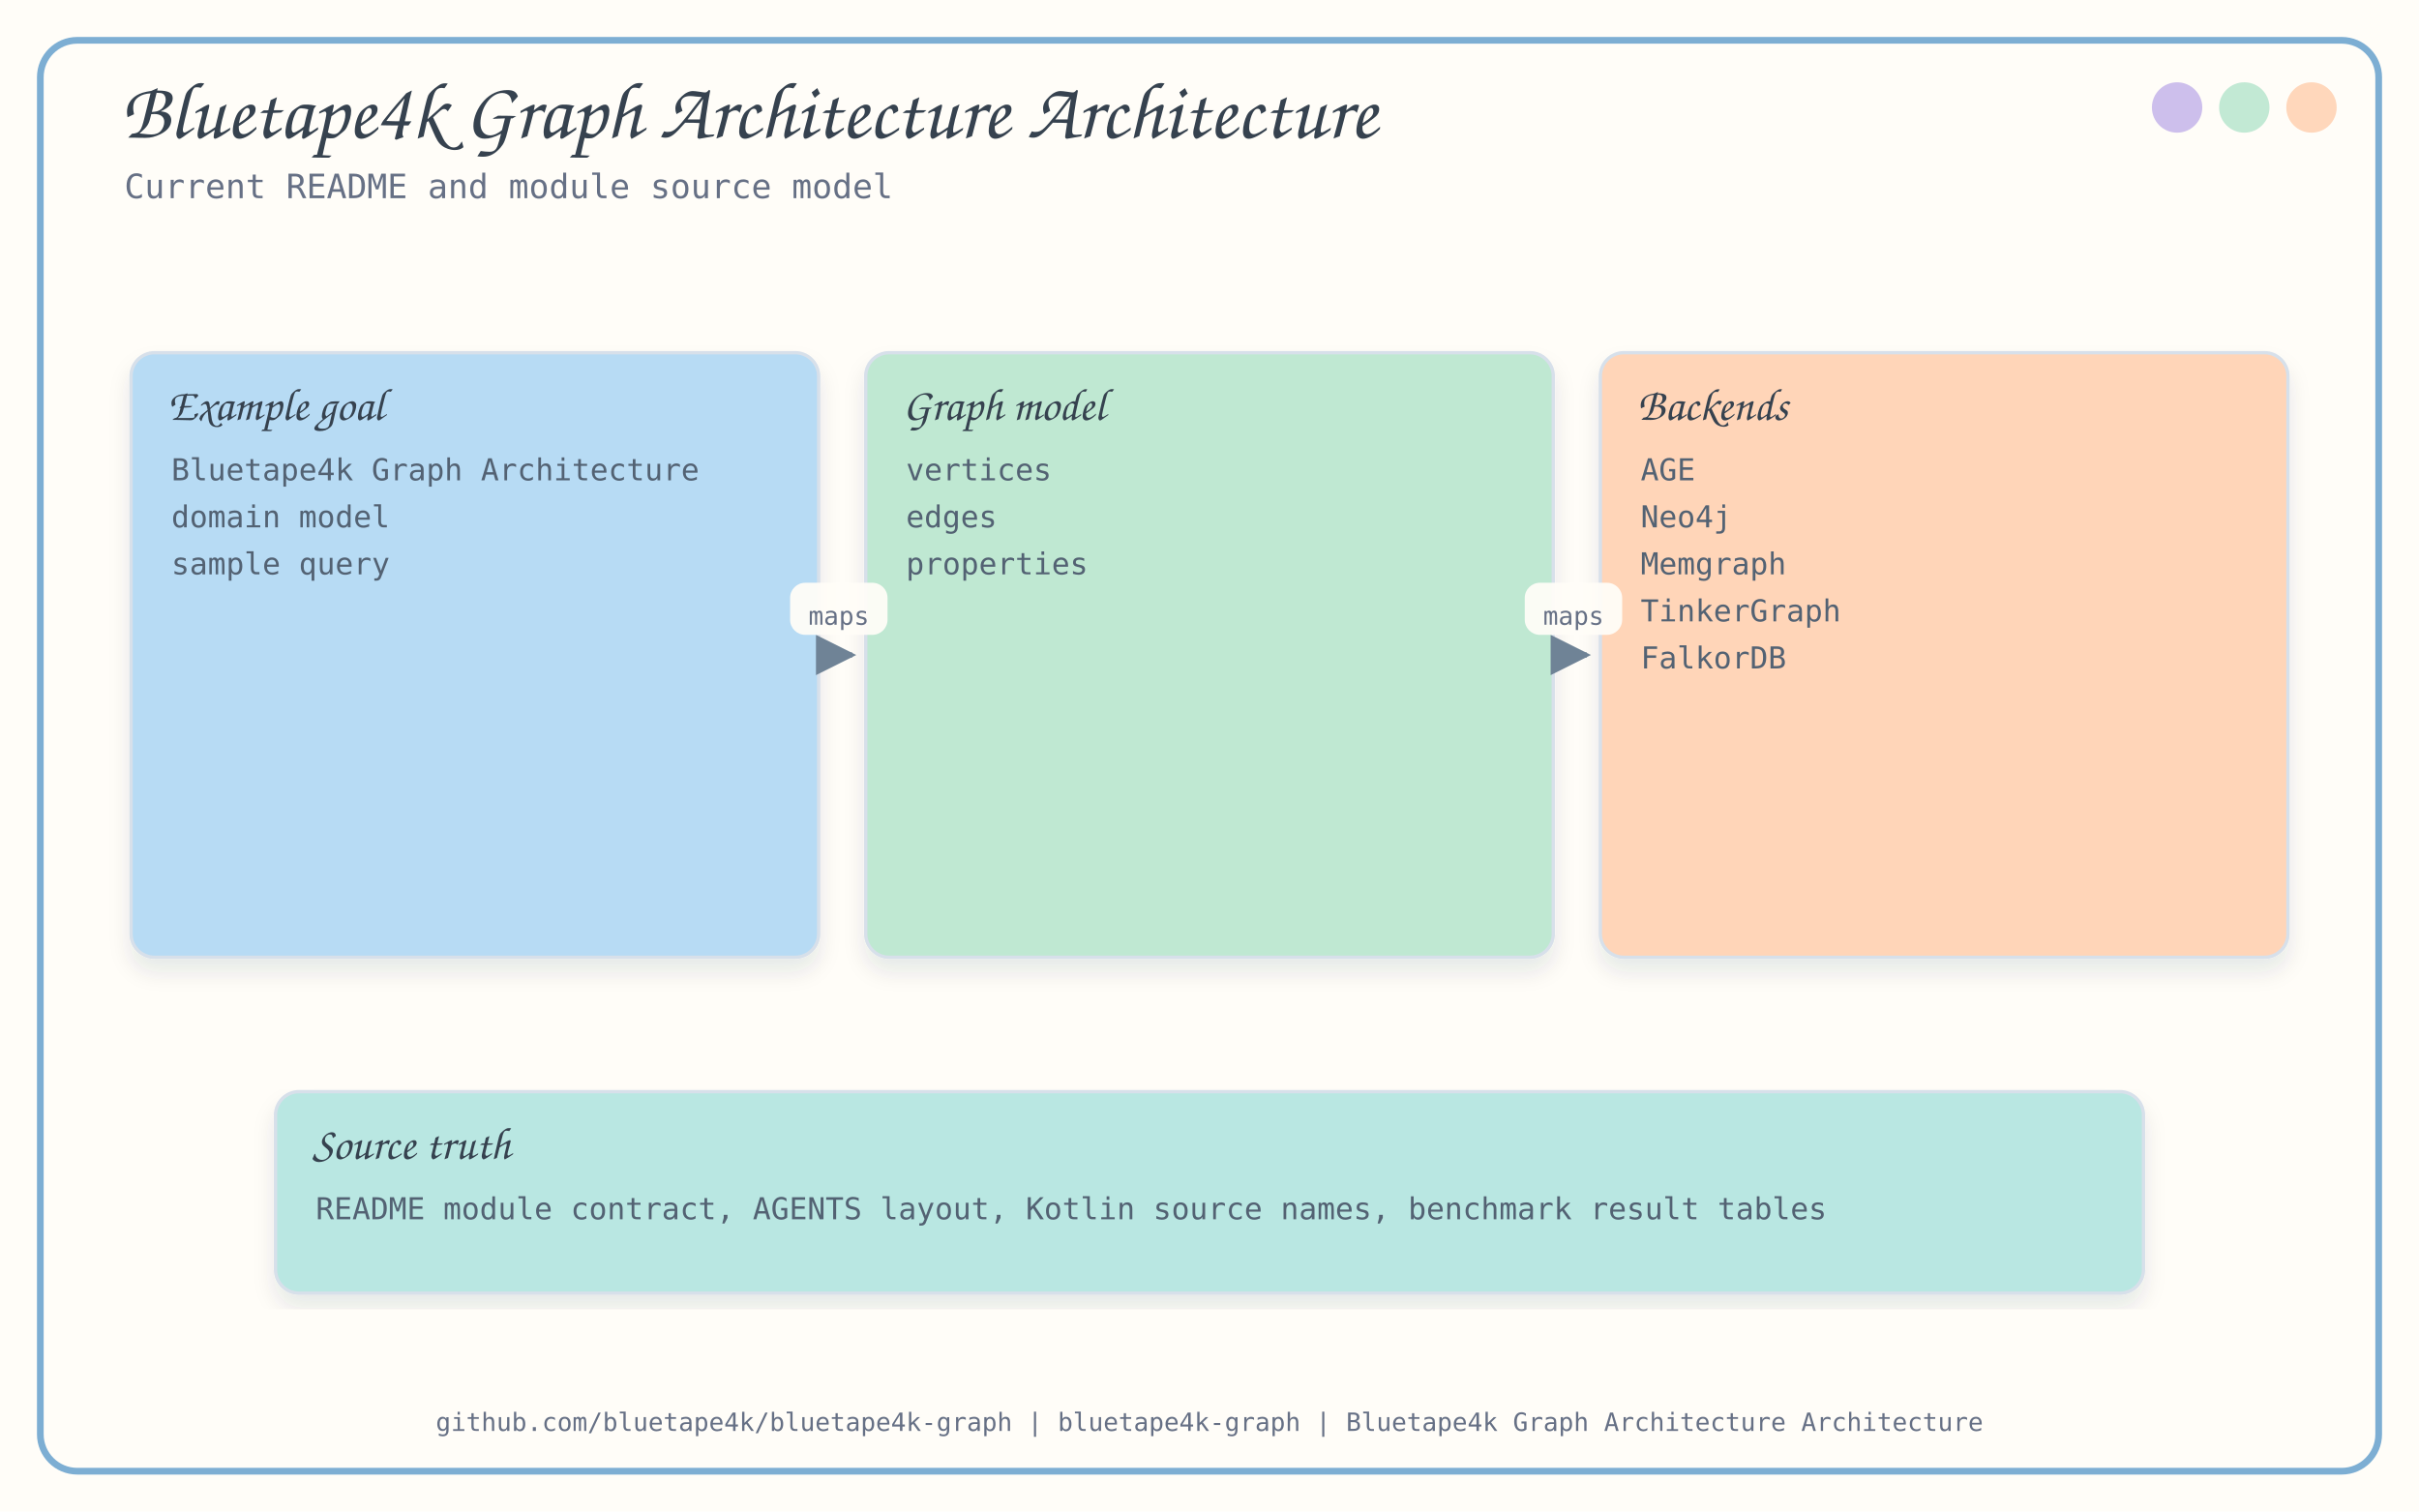
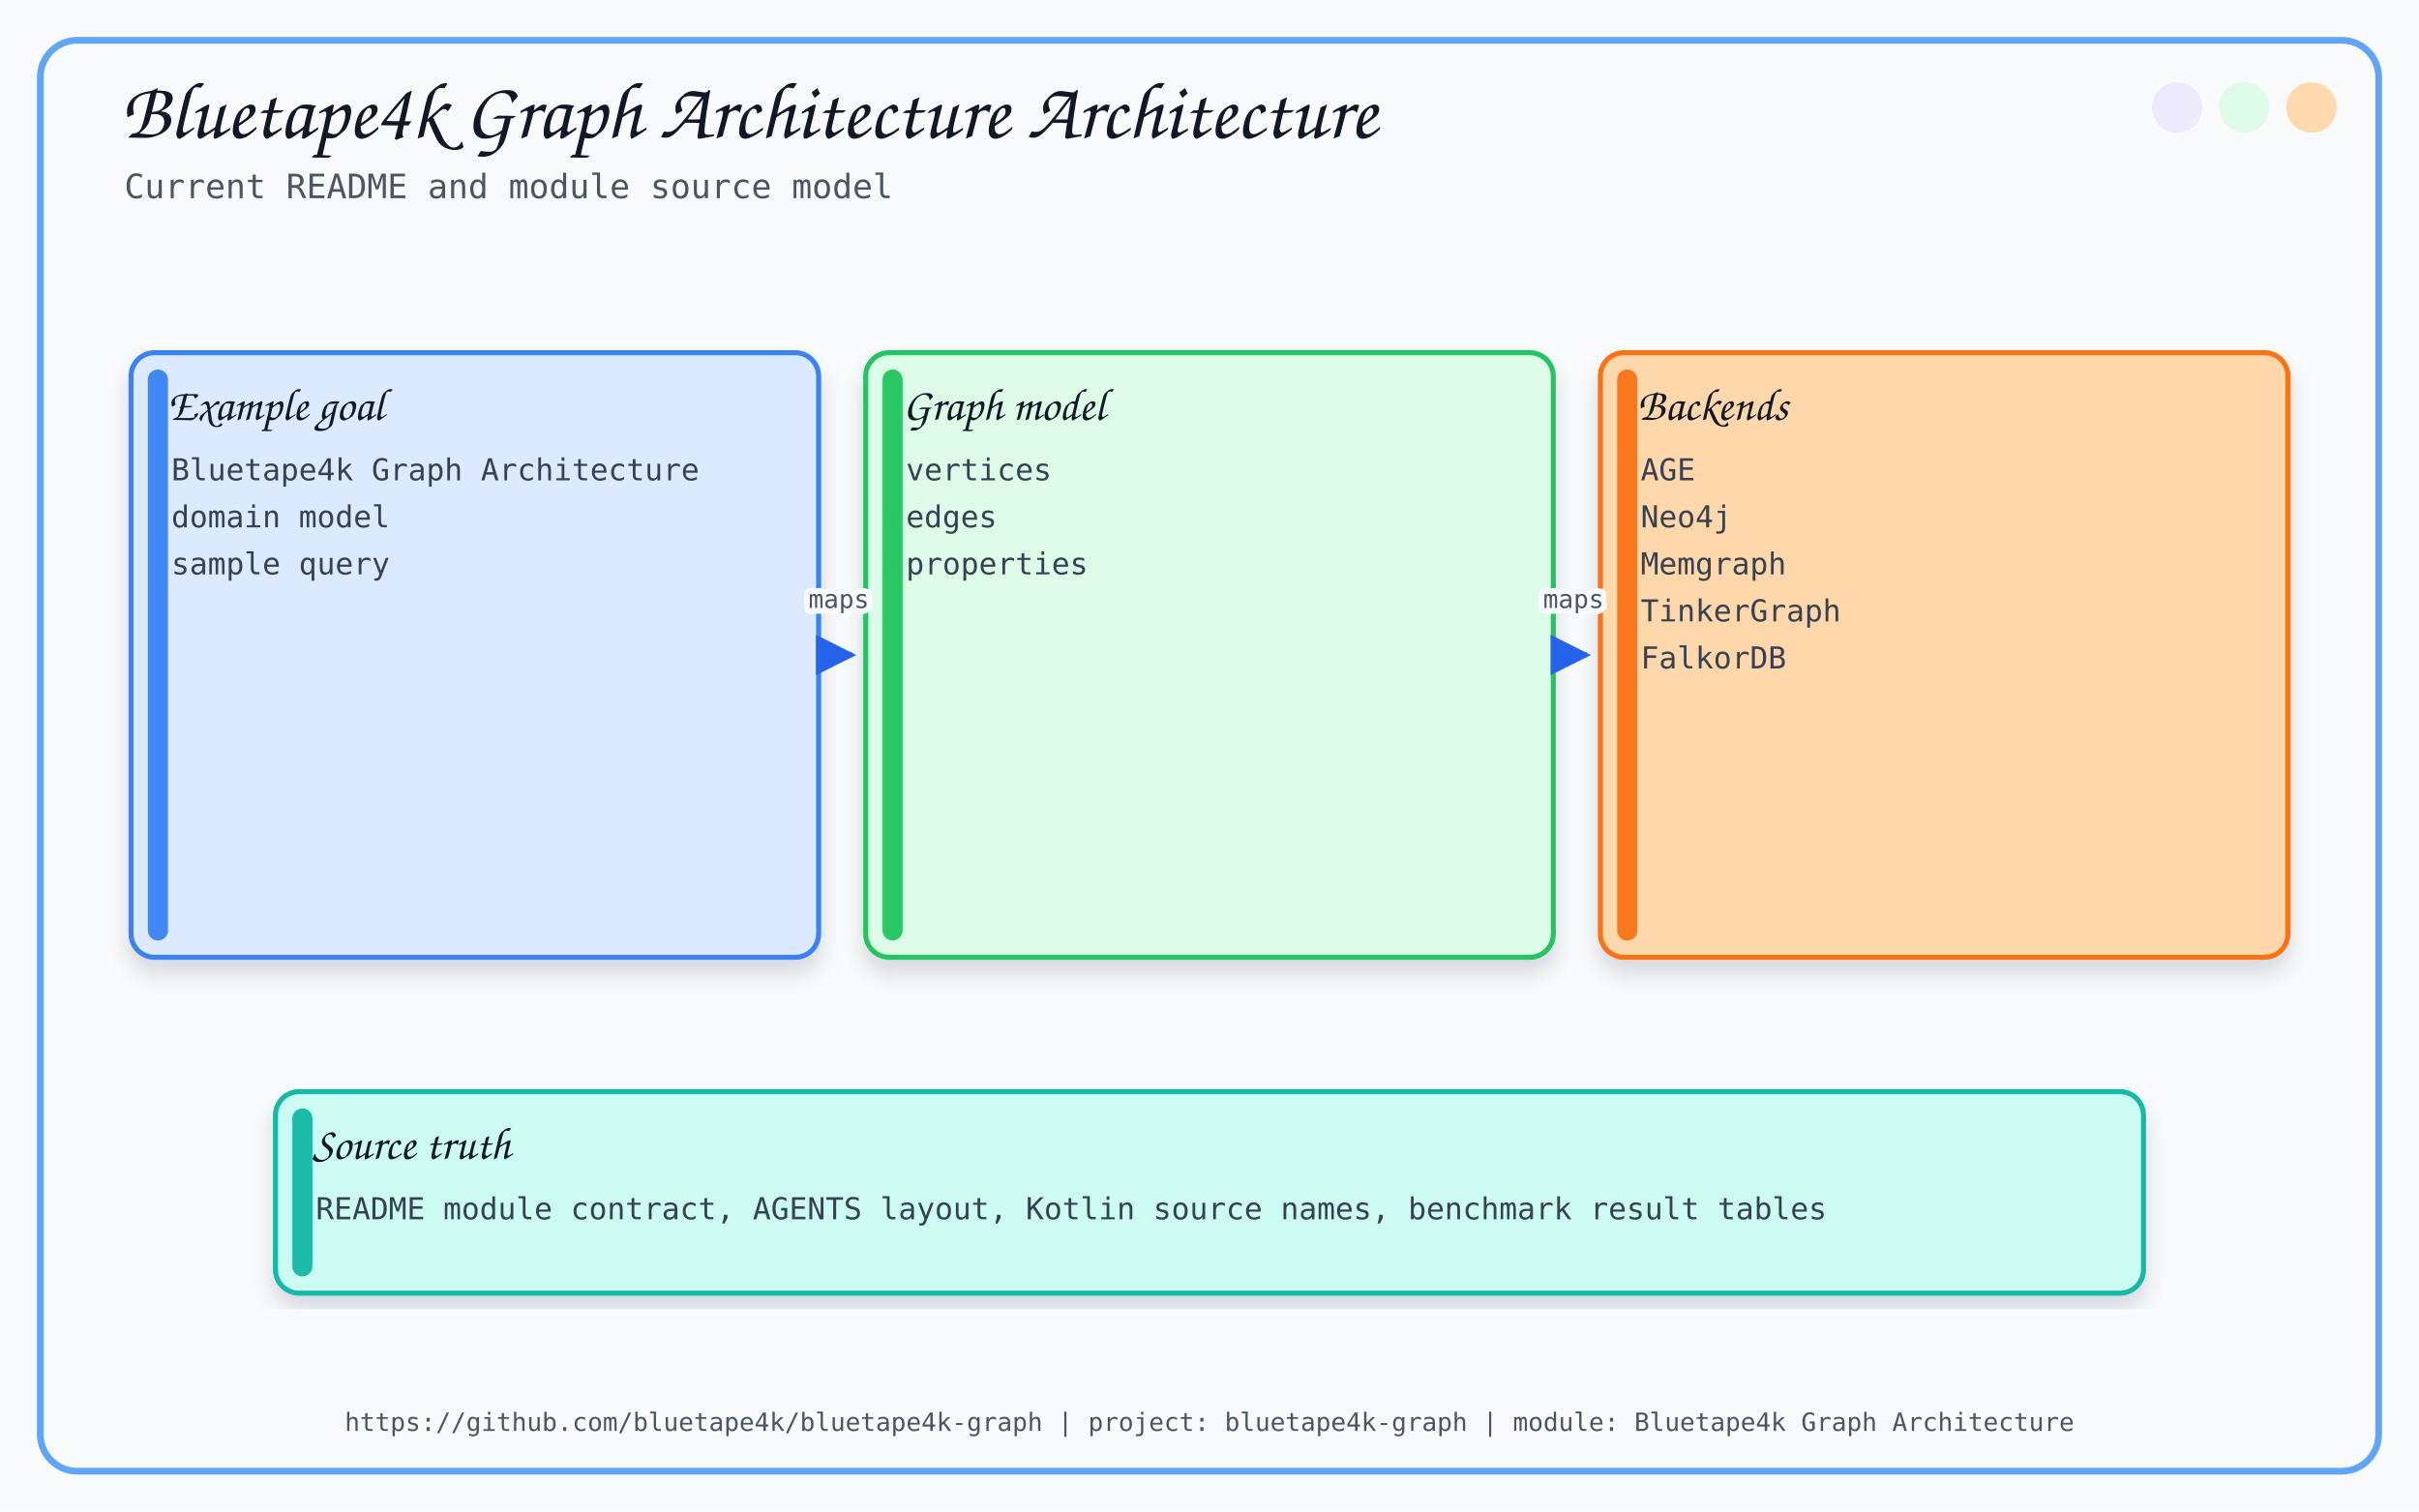
<svg xmlns="http://www.w3.org/2000/svg" width="1440" height="900" viewBox="0 0 1440 900">
  <defs>
    <filter id="softShadow" x="-8%" y="-8%" width="116%" height="116%">
-       <feDropShadow dx="0" dy="8" stdDeviation="6" flood-color="#26384A" flood-opacity="0.10" />
+       <feDropShadow dx="0" dy="8" stdDeviation="6" flood-color="#0F172A" flood-opacity="0.14" />
    </filter>
    <marker id="arrow" viewBox="0 0 10 10" refX="9" refY="5" markerWidth="8" markerHeight="8" orient="auto-start-reverse">
-       <path d="M 0 0 L 10 5 L 0 10 z" fill="#6F8396" />
+       <path d="M 0 0 L 10 5 L 0 10 z" fill="#2563EB" />
    </marker>
  </defs>
  <style>
-       .title { font-family: 'Architects Daughter', cursive; font-size: 48px; fill: #36424F; }
-       .subtitle { font-family: 'Comic Mono', monospace; font-size: 20px; fill: #667085; }
-       .label { font-family: 'Architects Daughter', cursive; font-size: 27px; fill: #36424F; }
-       .small { font-family: 'Comic Mono', monospace; font-size: 18px; fill: #536273; }
-       .tiny { font-family: 'Comic Mono', monospace; font-size: 15px; fill: #667085; }
-       .card { stroke: #D7E0EA; stroke-width: 2; filter: url(#softShadow); }
-       .line { stroke: #6F8396; stroke-width: 3; fill: none; marker-end: url(#arrow); }
-       .thin { stroke: #A5B5C4; stroke-width: 2; fill: none; marker-end: url(#arrow); }
-       .dash { stroke: #A5B5C4; stroke-width: 2; stroke-dasharray: 8 8; fill: none; marker-end: url(#arrow); }
+       .title { font-family: 'Architects Daughter', cursive; font-size: 48px; fill: #111827; }
+       .subtitle { font-family: 'Comic Mono', monospace; font-size: 20px; fill: #4B5563; }
+       .label { font-family: 'Architects Daughter', cursive; font-size: 27px; fill: #111827; }
+       .small { font-family: 'Comic Mono', monospace; font-size: 18px; fill: #374151; }
+       .tiny { font-family: 'Comic Mono', monospace; font-size: 15px; fill: #4B5563; }
+       .card { filter: url(#softShadow); }
+       .line { stroke: #2563EB; stroke-width: 3; fill: none; marker-end: url(#arrow); }
+       .thin { stroke: #60A5FA; stroke-width: 2; fill: none; marker-end: url(#arrow); }
+       .dash { stroke: #64748B; stroke-width: 2; stroke-dasharray: 8 8; fill: none; marker-end: url(#arrow); }
    </style>
-   <rect x="0" y="0" width="1440" height="900" fill="#FFFDF8" />
-   <rect x="24" y="24" width="1392" height="852" rx="22" fill="none" stroke="#7DAED3" stroke-width="4" />
-   <circle cx="1376" cy="64" r="15" fill="#FFD5B8" opacity="0.95" />
-   <circle cx="1336" cy="64" r="15" fill="#BFE8D2" opacity="0.95" />
-   <circle cx="1296" cy="64" r="15" fill="#CBBCEB" opacity="0.95" />
+   <rect x="0" y="0" width="1440" height="900" fill="#F8FAFC" />
+   <rect x="24" y="24" width="1392" height="852" rx="22" fill="none" stroke="#60A5FA" stroke-width="4" />
+   <circle cx="1376" cy="64" r="15" fill="#FED7AA" opacity="0.95" />
+   <circle cx="1336" cy="64" r="15" fill="#DCFCE7" opacity="0.95" />
+   <circle cx="1296" cy="64" r="15" fill="#EDE9FE" opacity="0.95" />
  <text x="72" y="82" class="title">Bluetape4k Graph Architecture Architecture</text>
  <text x="74" y="118" class="subtitle">Current README and module source model</text>
-   <text x="720.0" y="852" text-anchor="middle" class="tiny">github.com/bluetape4k/bluetape4k-graph | bluetape4k-graph | Bluetape4k Graph Architecture Architecture</text>
-   <rect x="78.0" y="210" width="409.333" height="360" rx="14" fill="#B7DBF4" class="card" />
+   <text x="720.0" y="852" text-anchor="middle" class="tiny">https://github.com/bluetape4k/bluetape4k-graph | project: bluetape4k-graph | module: Bluetape4k Graph Architecture</text>
+   <rect x="78.0" y="210" width="409.333" height="360" rx="14" fill="#DBEAFE" stroke="#3B82F6" stroke-width="3" class="card" />
+   <rect x="88.0" y="220" width="12" height="340" rx="6" fill="#3B82F6" opacity="0.95" />
  <text x="100.0" y="250" class="label">Example goal</text>
  <text x="102.0" y="286" class="small">Bluetape4k Graph Architecture</text>
  <text x="102.0" y="314" class="small">domain model</text>
  <text x="102.0" y="342" class="small">sample query</text>
-   <rect x="515.333" y="210" width="409.333" height="360" rx="14" fill="#BFE8D2" class="card" />
+   <rect x="515.333" y="210" width="409.333" height="360" rx="14" fill="#DCFCE7" stroke="#22C55E" stroke-width="3" class="card" />
+   <rect x="525.333" y="220" width="12" height="340" rx="6" fill="#22C55E" opacity="0.95" />
  <text x="537.333" y="250" class="label">Graph model</text>
  <text x="539.333" y="286" class="small">vertices</text>
  <text x="539.333" y="314" class="small">edges</text>
  <text x="539.333" y="342" class="small">properties</text>
  <path d="M 491.333 390 C 499.333 390, 499.333 390, 507.333 390" class="line" />
-   <rect x="470.333" y="347.0" width="58" height="31" rx="9" fill="#FFFDF8" opacity="0.94" />
-   <text x="499.333" y="372.0" text-anchor="middle" class="tiny">maps</text>
-   <rect x="952.667" y="210" width="409.333" height="360" rx="14" fill="#FFD5B8" class="card" />
+   <text x="499.333" y="362.0" text-anchor="middle" class="tiny" stroke="#F8FAFC" stroke-width="7" stroke-linejoin="round">maps</text>
+   <text x="499.333" y="362.0" text-anchor="middle" class="tiny">maps</text>
+   <rect x="952.667" y="210" width="409.333" height="360" rx="14" fill="#FED7AA" stroke="#F97316" stroke-width="3" class="card" />
+   <rect x="962.667" y="220" width="12" height="340" rx="6" fill="#F97316" opacity="0.95" />
  <text x="974.667" y="250" class="label">Backends</text>
  <text x="976.667" y="286" class="small">AGE</text>
  <text x="976.667" y="314" class="small">Neo4j</text>
  <text x="976.667" y="342" class="small">Memgraph</text>
  <text x="976.667" y="370" class="small">TinkerGraph</text>
  <text x="976.667" y="398" class="small">FalkorDB</text>
  <path d="M 928.667 390 C 936.667 390, 936.667 390, 944.667 390" class="line" />
-   <rect x="907.667" y="347.0" width="58" height="31" rx="9" fill="#FFFDF8" opacity="0.94" />
-   <text x="936.667" y="372.0" text-anchor="middle" class="tiny">maps</text>
-   <rect x="164" y="650" width="1112" height="120" rx="14" fill="#B9E7E2" class="card" />
+   <text x="936.667" y="362.0" text-anchor="middle" class="tiny" stroke="#F8FAFC" stroke-width="7" stroke-linejoin="round">maps</text>
+   <text x="936.667" y="362.0" text-anchor="middle" class="tiny">maps</text>
+   <rect x="164" y="650" width="1112" height="120" rx="14" fill="#CCFBF1" stroke="#14B8A6" stroke-width="3" class="card" />
+   <rect x="174" y="660" width="12" height="100" rx="6" fill="#14B8A6" opacity="0.95" />
  <text x="186" y="690" class="label">Source truth</text>
  <text x="188" y="726" class="small">README module contract, AGENTS layout, Kotlin source names, benchmark result tables</text>
</svg>
